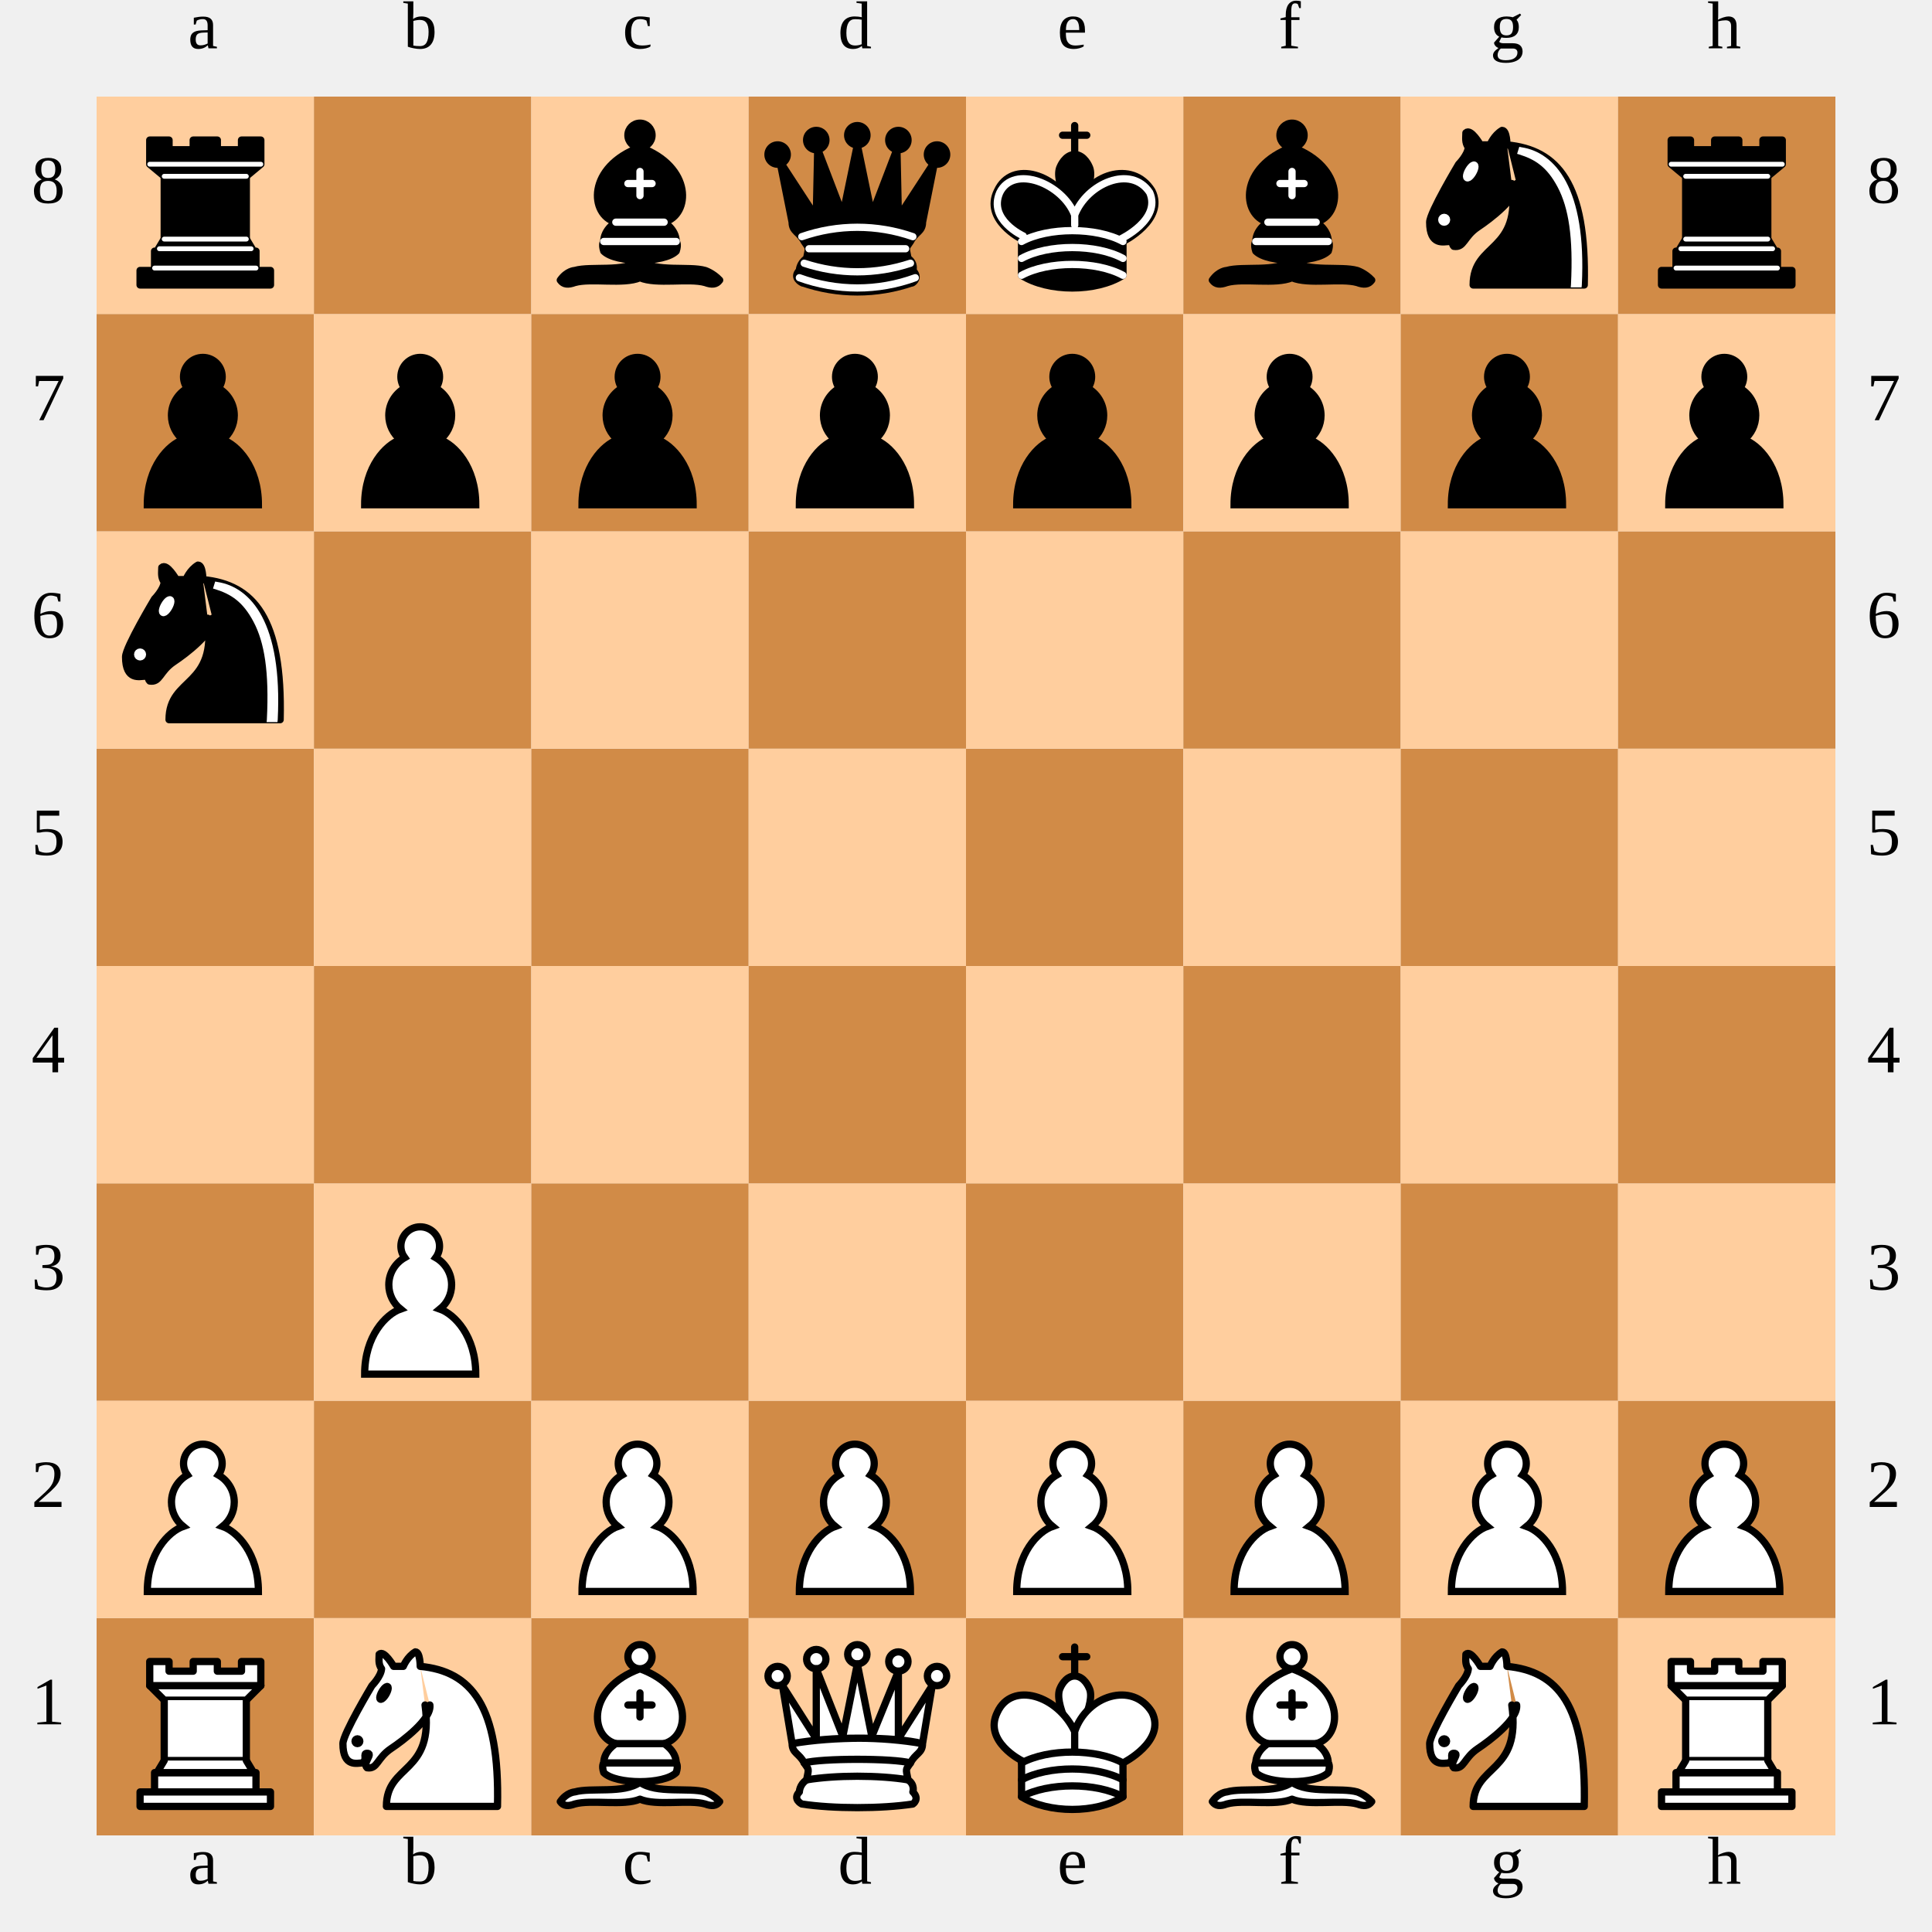
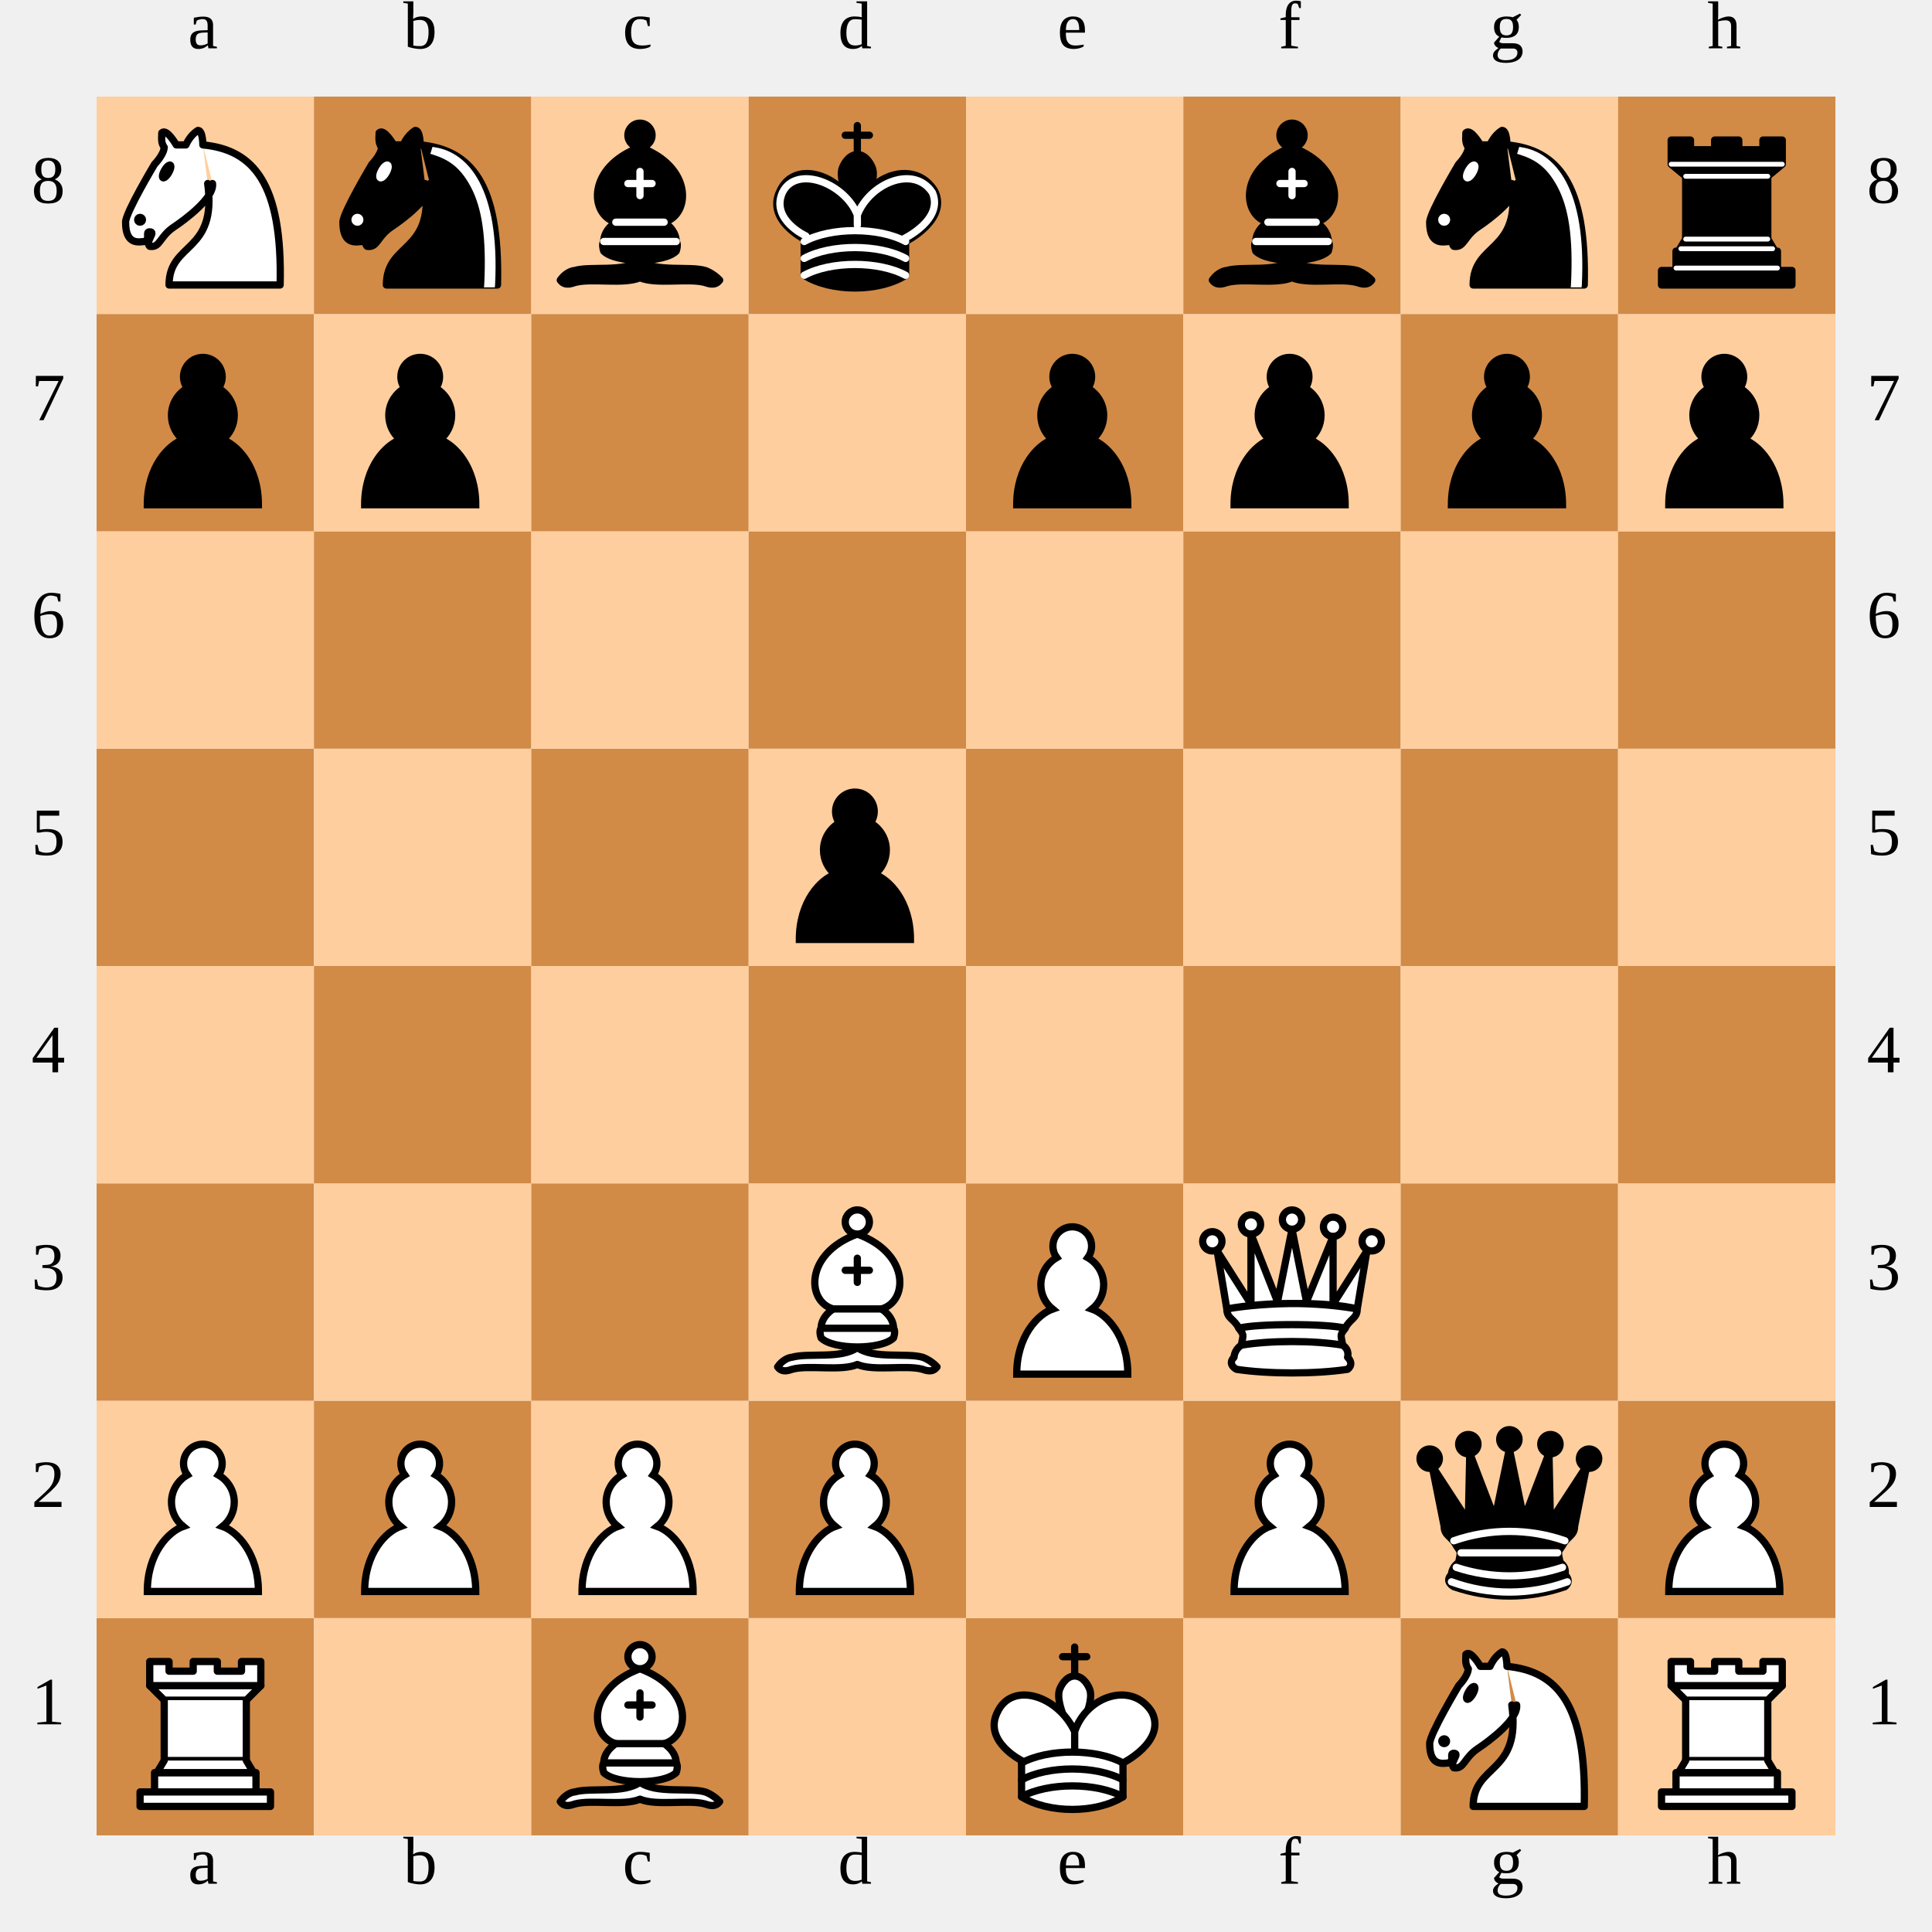
<svg xmlns="http://www.w3.org/2000/svg" xmlns:xlink="http://www.w3.org/1999/xlink" version="1.1" width="400" height="400">
  <style>.square.light {
  fill: #ffce9e;
}
.square.dark {
  fill: #d18b47;
}

.square.dark.lastmove {
  fill: #aaa23b;
}
.square.light.lastmove {
  fill: #cdd16a;
}

.check {
  fill: url(#check_gradient);
}
</style>
  <defs>
    <g id="white-bishop" class="white bishop" fill="none" fill-rule="evenodd" stroke="#000" stroke-width="1.5" stroke-linecap="round" stroke-linejoin="round">
      <g fill="#fff" stroke-linecap="butt">
        <path d="M9 36c3.39-.97 10.11.43 13.5-2 3.39 2.43 10.11 1.03 13.5 2 0 0 1.65.54 3 2-.68.97-1.65.99-3 .5-3.39-.97-10.11.46-13.5-1-3.39 1.46-10.11.03-13.5 1-1.354.49-2.323.47-3-.5 1.354-1.94 3-2 3-2zM15 32c2.5 2.5 12.5 2.5 15 0 .5-1.5 0-2 0-2 0-2.5-2.5-4-2.5-4 5.5-1.5 6-11.5-5-15.5-11 4-10.5 14-5 15.5 0 0-2.5 1.5-2.5 4 0 0-.5.5 0 2zM25 8a2.5 2.5 0 1 1-5 0 2.5 2.5 0 1 1 5 0z" />
      </g>
      <path d="M17.5 26h10M15 30h15m-7.5-14.5v5M20 18h5" stroke-linejoin="miter" />
    </g>
    <g id="white-king" class="white king" fill="none" fill-rule="evenodd" stroke="#000" stroke-width="1.5" stroke-linecap="round" stroke-linejoin="round">
      <path d="M22.5 11.63V6M20 8h5" stroke-linejoin="miter" />
      <path d="M22.5 25s4.5-7.5 3-10.5c0 0-1-2.5-3-2.5s-3 2.5-3 2.5c-1.5 3 3 10.5 3 10.5" fill="#fff" stroke-linecap="butt" stroke-linejoin="miter" />
      <path d="M11.5 37c5.5 3.5 15.5 3.5 21 0v-7s9-4.5 6-10.5c-4-6.5-13.5-3.5-16 4V27v-3.5c-3.5-7.5-13-10.5-16-4-3 6 5 10 5 10V37z" fill="#fff" />
      <path d="M11.5 30c5.5-3 15.5-3 21 0m-21 3.5c5.5-3 15.5-3 21 0m-21 3.5c5.5-3 15.5-3 21 0" />
    </g>
    <g id="white-knight" class="white knight" fill="none" fill-rule="evenodd" stroke="#000" stroke-width="1.5" stroke-linecap="round" stroke-linejoin="round">
      <path d="M22 10c10.5 1 16.5 8 16 29H15c0-9 10-6.5 8-21M24 18c.38 2.91-5.55 7.37-8 9-3 2-2.82 4.34-5 4-1.042-.94 1.41-3.04 0-3-1 0 .19 1.23-1 2-1 0-4.003 1-4-4 0-2 6-12 6-12s1.89-1.9 2-3.5c-.73-.994-.5-2-.5-3 1-1 3 2.5 3 2.5h2s.78-1.992 2.5-3c1 0 1 3 1 3" fill="#fff" />
      <path d="M9.5 25.5a.5.5 0 1 1-1 0 .5.5 0 1 1 1 0zM14.933 15.75a.5 1.5 30 1 1-.866-.5.5 1.5 30 1 1 .866.5z" fill="#000" />
    </g>
    <g id="white-queen" class="white queen" fill="#fff" fill-rule="evenodd" stroke="#000" stroke-width="1.5" stroke-linecap="round" stroke-linejoin="round">
      <path d="M8 12a2 2 0 1 1-4 0 2 2 0 1 1 4 0zM24.5 7.5a2 2 0 1 1-4 0 2 2 0 1 1 4 0zM41 12a2 2 0 1 1-4 0 2 2 0 1 1 4 0zM16 8.5a2 2 0 1 1-4 0 2 2 0 1 1 4 0zM33 9a2 2 0 1 1-4 0 2 2 0 1 1 4 0z" />
      <path d="M9 26c8.5-1.5 21-1.5 27 0l2-12-7 11V11l-5.5 13.5-3-15-3 15-5.5-14V25L7 14l2 12zM9 26c0 2 1.5 2 2.5 4 1 1.5 1 1 .5 3.5-1.5 1-1.5 2.5-1.5 2.5-1.5 1.5.5 2.5.5 2.5 6.5 1 16.5 1 23 0 0 0 1.5-1 0-2.5 0 0 .5-1.5-1-2.5-.5-2.5-.5-2 .5-3.5 1-2 2.5-2 2.5-4-8.5-1.5-18.5-1.5-27 0z" stroke-linecap="butt" />
      <path d="M11.5 30c3.5-1 18.5-1 22 0M12 33.5c6-1 15-1 21 0" fill="none" />
    </g>
    <g id="white-pawn" class="white pawn">
      <path d="M22 9c-2.21 0-4 1.79-4 4 0 .89.29 1.71.78 2.38-1.95 1.12-3.28 3.21-3.28 5.62 0 2.03.94 3.84 2.41 5.03-3 1.06-7.41 5.55-7.41 13.47h23c0-7.92-4.41-12.41-7.41-13.47 1.47-1.19 2.41-3 2.41-5.03 0-2.41-1.33-4.5-3.28-5.62.49-.67.78-1.49.78-2.38 0-2.21-1.79-4-4-4z" fill="#fff" stroke="#000" stroke-width="1.5" stroke-linecap="round" />
    </g>
    <g id="white-rook" class="white rook" fill="#fff" fill-rule="evenodd" stroke="#000" stroke-width="1.5" stroke-linecap="round" stroke-linejoin="round">
      <path d="M9 39h27v-3H9v3zM12 36v-4h21v4H12zM11 14V9h4v2h5V9h5v2h5V9h4v5" stroke-linecap="butt" />
      <path d="M34 14l-3 3H14l-3-3" />
      <path d="M31 17v12.5H14V17" stroke-linecap="butt" stroke-linejoin="miter" />
      <path d="M31 29.5l1.5 2.5h-20l1.5-2.5" />
      <path d="M11 14h23" fill="none" stroke-linejoin="miter" />
    </g>
    <g id="black-bishop" class="black bishop" fill="none" fill-rule="evenodd" stroke="#000" stroke-width="1.5" stroke-linecap="round" stroke-linejoin="round">
      <path d="M9 36c3.39-.97 10.11.43 13.5-2 3.39 2.43 10.11 1.03 13.5 2 0 0 1.65.54 3 2-.68.97-1.65.99-3 .5-3.39-.97-10.11.46-13.5-1-3.39 1.46-10.11.03-13.5 1-1.354.49-2.323.47-3-.5 1.354-1.94 3-2 3-2zm6-4c2.5 2.5 12.5 2.5 15 0 .5-1.5 0-2 0-2 0-2.5-2.5-4-2.5-4 5.5-1.5 6-11.5-5-15.5-11 4-10.5 14-5 15.5 0 0-2.5 1.5-2.5 4 0 0-.5.5 0 2zM25 8a2.5 2.5 0 1 1-5 0 2.5 2.5 0 1 1 5 0z" fill="#000" stroke-linecap="butt" />
      <path d="M17.5 26h10M15 30h15m-7.5-14.5v5M20 18h5" stroke="#fff" stroke-linejoin="miter" />
    </g>
    <g id="black-king" class="black king" fill="none" fill-rule="evenodd" stroke="#000" stroke-width="1.5" stroke-linecap="round" stroke-linejoin="round">
      <path d="M22.5 11.63V6" stroke-linejoin="miter" />
      <path d="M22.5 25s4.5-7.5 3-10.5c0 0-1-2.5-3-2.5s-3 2.5-3 2.5c-1.5 3 3 10.5 3 10.5" fill="#000" stroke-linecap="butt" stroke-linejoin="miter" />
      <path d="M11.5 37c5.5 3.5 15.5 3.5 21 0v-7s9-4.5 6-10.5c-4-6.5-13.5-3.5-16 4V27v-3.5c-3.5-7.5-13-10.5-16-4-3 6 5 10 5 10V37z" fill="#000" />
      <path d="M20 8h5" stroke-linejoin="miter" />
      <path d="M32 29.5s8.5-4 6.03-9.65C34.15 14 25 18 22.5 24.5l.01 2.1-.01-2.1C20 18 9.906 14 6.997 19.85c-2.497 5.65 4.853 9 4.853 9M11.5 30c5.5-3 15.5-3 21 0m-21 3.5c5.5-3 15.5-3 21 0m-21 3.5c5.5-3 15.5-3 21 0" stroke="#fff" />
    </g>
    <g id="black-knight" class="black knight" fill="none" fill-rule="evenodd" stroke="#000" stroke-width="1.5" stroke-linecap="round" stroke-linejoin="round">
      <path d="M22 10c10.5 1 16.5 8 16 29H15c0-9 10-6.5 8-21M24 18c.38 2.91-5.55 7.37-8 9-3 2-2.82 4.34-5 4-1.042-.94 1.41-3.04 0-3-1 0 .19 1.23-1 2-1 0-4.003 1-4-4 0-2 6-12 6-12s1.89-1.9 2-3.5c-.73-.994-.5-2-.5-3 1-1 3 2.5 3 2.5h2s.78-1.992 2.5-3c1 0 1 3 1 3" fill="#000" />
      <path d="M9.5 25.5a.5.5 0 1 1-1 0 .5.5 0 1 1 1 0zM14.933 15.75a.5 1.5 30 1 1-.866-.5.5 1.5 30 1 1 .866.5z" fill="#fff" stroke="#fff" />
      <path d="M24.55 10.4l-.45 1.45.5.15c3.15 1 5.65 2.49 7.9 6.75S35.75 29.06 35.25 39l-.05.5h2.25l.05-.5c.5-10.06-.88-16.85-3.25-21.34-2.37-4.49-5.79-6.64-9.19-7.16l-.51-.1z" fill="#fff" stroke="none" />
    </g>
    <g id="black-queen" class="black-queen" fill="0" fill-rule="evenodd" stroke="#000" stroke-width="1.5" stroke-linecap="round" stroke-linejoin="round">
      <g fill="#000" stroke="none">
        <circle cx="6" cy="12" r="2.75" />
        <circle cx="14" cy="9" r="2.75" />
        <circle cx="22.5" cy="8" r="2.75" />
        <circle cx="31" cy="9" r="2.75" />
        <circle cx="39" cy="12" r="2.75" />
      </g>
      <path d="M9 26c8.5-1.5 21-1.5 27 0l2.5-12.5L31 25l-.3-14.1-5.2 13.6-3-14.5-3 14.5-5.2-13.6L14 25 6.5 13.5 9 26zM9 26c0 2 1.5 2 2.5 4 1 1.5 1 1 .5 3.5-1.5 1-1.5 2.5-1.5 2.5-1.5 1.5.5 2.5.5 2.5 6.5 1 16.5 1 23 0 0 0 1.5-1 0-2.5 0 0 .5-1.5-1-2.5-.5-2.5-.5-2 .5-3.5 1-2 2.5-2 2.5-4-8.5-1.5-18.5-1.5-27 0z" stroke-linecap="butt" />
      <path d="M11 38.5a35 35 1 0 0 23 0" fill="none" stroke-linecap="butt" />
      <path d="M11 29a35 35 1 0 1 23 0M12.5 31.5h20M11.5 34.5a35 35 1 0 0 22 0M10.5 37.5a35 35 1 0 0 24 0" fill="none" stroke="#fff" />
    </g>
    <g id="black-pawn" class="black pawn">
      <path d="M22 9c-2.21 0-4 1.79-4 4 0 .89.29 1.71.78 2.38-1.95 1.12-3.28 3.21-3.28 5.62 0 2.03.94 3.84 2.41 5.03-3 1.06-7.41 5.55-7.41 13.47h23c0-7.92-4.41-12.41-7.41-13.47 1.47-1.19 2.41-3 2.41-5.03 0-2.41-1.33-4.5-3.28-5.62.49-.67.78-1.49.78-2.38 0-2.21-1.79-4-4-4z" stroke="#000" stroke-width="1.5" stroke-linecap="round" />
    </g>
    <g id="black-rook" class="black rook" fill="0" fill-rule="evenodd" stroke="#000" stroke-width="1.5" stroke-linecap="round" stroke-linejoin="round">
      <path d="M9 39h27v-3H9v3zM12.5 32l1.5-2.5h17l1.5 2.5h-20zM12 36v-4h21v4H12z" stroke-linecap="butt" />
      <path d="M14 29.5v-13h17v13H14z" stroke-linecap="butt" stroke-linejoin="miter" />
      <path d="M14 16.5L11 14h23l-3 2.5H14zM11 14V9h4v2h5V9h5v2h5V9h4v5H11z" stroke-linecap="butt" />
      <path d="M12 35.5h21M13 31.5h19M14 29.5h17M14 16.5h17M11 14h23" fill="none" stroke="#fff" stroke-width="1" stroke-linejoin="miter" />
    </g>
  </defs>
  <rect x="20" y="335" class="square dark a1" width="45" height="45" style="stroke: none;" />
  <use xlink:href="#white-rook" transform="translate(20, 335) scale(1 1)" />
  <rect x="65" y="335" class="square light b1" width="45" height="45" style="stroke: none;" />
-   <use xlink:href="#white-knight" transform="translate(65, 335) scale(1 1)" />
  <rect x="110" y="335" class="square dark c1" width="45" height="45" style="stroke: none;" />
  <use xlink:href="#white-bishop" transform="translate(110, 335) scale(1 1)" />
  <rect x="155" y="335" class="square light d1" width="45" height="45" style="stroke: none;" />
-   <use xlink:href="#white-queen" transform="translate(155, 335) scale(1 1)" />
  <rect x="200" y="335" class="square dark e1" width="45" height="45" style="stroke: none;" />
  <use xlink:href="#white-king" transform="translate(200, 335) scale(1 1)" />
  <rect x="245" y="335" class="square light f1" width="45" height="45" style="stroke: none;" />
-   <use xlink:href="#white-bishop" transform="translate(245, 335) scale(1 1)" />
  <rect x="290" y="335" class="square dark g1" width="45" height="45" style="stroke: none;" />
  <use xlink:href="#white-knight" transform="translate(290, 335) scale(1 1)" />
  <rect x="335" y="335" class="square light h1" width="45" height="45" style="stroke: none;" />
  <use xlink:href="#white-rook" transform="translate(335, 335) scale(1 1)" />
  <rect x="20" y="290" class="square light a2" width="45" height="45" style="stroke: none;" />
  <use xlink:href="#white-pawn" transform="translate(20, 290) scale(1 1)" />
  <rect x="65" y="290" class="square dark b2" width="45" height="45" style="stroke: none;" />
+   <use xlink:href="#white-pawn" transform="translate(65, 290) scale(1 1)" />
  <rect x="110" y="290" class="square light c2" width="45" height="45" style="stroke: none;" />
  <use xlink:href="#white-pawn" transform="translate(110, 290) scale(1 1)" />
  <rect x="155" y="290" class="square dark d2" width="45" height="45" style="stroke: none;" />
  <use xlink:href="#white-pawn" transform="translate(155, 290) scale(1 1)" />
  <rect x="200" y="290" class="square light e2" width="45" height="45" style="stroke: none;" />
-   <use xlink:href="#white-pawn" transform="translate(200, 290) scale(1 1)" />
  <rect x="245" y="290" class="square dark f2" width="45" height="45" style="stroke: none;" />
  <use xlink:href="#white-pawn" transform="translate(245, 290) scale(1 1)" />
  <rect x="290" y="290" class="square light g2" width="45" height="45" style="stroke: none;" />
-   <use xlink:href="#white-pawn" transform="translate(290, 290) scale(1 1)" />
+   <use xlink:href="#black-queen" transform="translate(290, 290) scale(1 1)" />
  <rect x="335" y="290" class="square dark h2" width="45" height="45" style="stroke: none;" />
  <use xlink:href="#white-pawn" transform="translate(335, 290) scale(1 1)" />
  <rect x="20" y="245" class="square dark a3" width="45" height="45" style="stroke: none;" />
  <rect x="65" y="245" class="square light b3" width="45" height="45" style="stroke: none;" />
-   <use xlink:href="#white-pawn" transform="translate(65, 245) scale(1 1)" />
  <rect x="110" y="245" class="square dark c3" width="45" height="45" style="stroke: none;" />
  <rect x="155" y="245" class="square light d3" width="45" height="45" style="stroke: none;" />
+   <use xlink:href="#white-bishop" transform="translate(155, 245) scale(1 1)" />
  <rect x="200" y="245" class="square dark e3" width="45" height="45" style="stroke: none;" />
+   <use xlink:href="#white-pawn" transform="translate(200, 245) scale(1 1)" />
  <rect x="245" y="245" class="square light f3" width="45" height="45" style="stroke: none;" />
+   <use xlink:href="#white-queen" transform="translate(245, 245) scale(1 1)" />
  <rect x="290" y="245" class="square dark g3" width="45" height="45" style="stroke: none;" />
  <rect x="335" y="245" class="square light h3" width="45" height="45" style="stroke: none;" />
  <rect x="20" y="200" class="square light a4" width="45" height="45" style="stroke: none;" />
  <rect x="65" y="200" class="square dark b4" width="45" height="45" style="stroke: none;" />
  <rect x="110" y="200" class="square light c4" width="45" height="45" style="stroke: none;" />
  <rect x="155" y="200" class="square dark d4" width="45" height="45" style="stroke: none;" />
  <rect x="200" y="200" class="square light e4" width="45" height="45" style="stroke: none;" />
  <rect x="245" y="200" class="square dark f4" width="45" height="45" style="stroke: none;" />
  <rect x="290" y="200" class="square light g4" width="45" height="45" style="stroke: none;" />
  <rect x="335" y="200" class="square dark h4" width="45" height="45" style="stroke: none;" />
  <rect x="20" y="155" class="square dark a5" width="45" height="45" style="stroke: none;" />
  <rect x="65" y="155" class="square light b5" width="45" height="45" style="stroke: none;" />
  <rect x="110" y="155" class="square dark c5" width="45" height="45" style="stroke: none;" />
  <rect x="155" y="155" class="square light d5" width="45" height="45" style="stroke: none;" />
+   <use xlink:href="#black-pawn" transform="translate(155, 155) scale(1 1)" />
  <rect x="200" y="155" class="square dark e5" width="45" height="45" style="stroke: none;" />
  <rect x="245" y="155" class="square light f5" width="45" height="45" style="stroke: none;" />
  <rect x="290" y="155" class="square dark g5" width="45" height="45" style="stroke: none;" />
  <rect x="335" y="155" class="square light h5" width="45" height="45" style="stroke: none;" />
  <rect x="20" y="110" class="square light a6" width="45" height="45" style="stroke: none;" />
-   <use xlink:href="#black-knight" transform="translate(20, 110) scale(1 1)" />
  <rect x="65" y="110" class="square dark b6" width="45" height="45" style="stroke: none;" />
  <rect x="110" y="110" class="square light c6" width="45" height="45" style="stroke: none;" />
  <rect x="155" y="110" class="square dark d6" width="45" height="45" style="stroke: none;" />
  <rect x="200" y="110" class="square light e6" width="45" height="45" style="stroke: none;" />
  <rect x="245" y="110" class="square dark f6" width="45" height="45" style="stroke: none;" />
  <rect x="290" y="110" class="square light g6" width="45" height="45" style="stroke: none;" />
  <rect x="335" y="110" class="square dark h6" width="45" height="45" style="stroke: none;" />
  <rect x="20" y="65" class="square dark a7" width="45" height="45" style="stroke: none;" />
  <use xlink:href="#black-pawn" transform="translate(20, 65) scale(1 1)" />
  <rect x="65" y="65" class="square light b7" width="45" height="45" style="stroke: none;" />
  <use xlink:href="#black-pawn" transform="translate(65, 65) scale(1 1)" />
  <rect x="110" y="65" class="square dark c7" width="45" height="45" style="stroke: none;" />
-   <use xlink:href="#black-pawn" transform="translate(110, 65) scale(1 1)" />
  <rect x="155" y="65" class="square light d7" width="45" height="45" style="stroke: none;" />
-   <use xlink:href="#black-pawn" transform="translate(155, 65) scale(1 1)" />
  <rect x="200" y="65" class="square dark e7" width="45" height="45" style="stroke: none;" />
  <use xlink:href="#black-pawn" transform="translate(200, 65) scale(1 1)" />
  <rect x="245" y="65" class="square light f7" width="45" height="45" style="stroke: none;" />
  <use xlink:href="#black-pawn" transform="translate(245, 65) scale(1 1)" />
  <rect x="290" y="65" class="square dark g7" width="45" height="45" style="stroke: none;" />
  <use xlink:href="#black-pawn" transform="translate(290, 65) scale(1 1)" />
  <rect x="335" y="65" class="square light h7" width="45" height="45" style="stroke: none;" />
  <use xlink:href="#black-pawn" transform="translate(335, 65) scale(1 1)" />
  <rect x="20" y="20" class="square light a8" width="45" height="45" style="stroke: none;" />
-   <use xlink:href="#black-rook" transform="translate(20, 20) scale(1 1)" />
+   <use xlink:href="#white-knight" transform="translate(20, 20) scale(1 1)" />
  <rect x="65" y="20" class="square dark b8" width="45" height="45" style="stroke: none;" />
+   <use xlink:href="#black-knight" transform="translate(65, 20) scale(1 1)" />
  <rect x="110" y="20" class="square light c8" width="45" height="45" style="stroke: none;" />
  <use xlink:href="#black-bishop" transform="translate(110, 20) scale(1 1)" />
  <rect x="155" y="20" class="square dark d8" width="45" height="45" style="stroke: none;" />
-   <use xlink:href="#black-queen" transform="translate(155, 20) scale(1 1)" />
+   <use xlink:href="#black-king" transform="translate(155, 20) scale(1 1)" />
  <rect x="200" y="20" class="square light e8" width="45" height="45" style="stroke: none;" />
-   <use xlink:href="#black-king" transform="translate(200, 20) scale(1 1)" />
  <rect x="245" y="20" class="square dark f8" width="45" height="45" style="stroke: none;" />
  <use xlink:href="#black-bishop" transform="translate(245, 20) scale(1 1)" />
  <rect x="290" y="20" class="square light g8" width="45" height="45" style="stroke: none;" />
  <use xlink:href="#black-knight" transform="translate(290, 20) scale(1 1)" />
  <rect x="335" y="20" class="square dark h8" width="45" height="45" style="stroke: none;" />
  <use xlink:href="#black-rook" transform="translate(335, 20) scale(1 1)" />
  <text x="42" y="10" text-anchor="middle" alignment-baseline="middle" font-size="14">a</text>
  <text x="42" y="390" text-anchor="middle" alignment-baseline="middle" font-size="14">a</text>
  <text x="87" y="10" text-anchor="middle" alignment-baseline="middle" font-size="14">b</text>
  <text x="87" y="390" text-anchor="middle" alignment-baseline="middle" font-size="14">b</text>
  <text x="132" y="10" text-anchor="middle" alignment-baseline="middle" font-size="14">c</text>
  <text x="132" y="390" text-anchor="middle" alignment-baseline="middle" font-size="14">c</text>
  <text x="177" y="10" text-anchor="middle" alignment-baseline="middle" font-size="14">d</text>
  <text x="177" y="390" text-anchor="middle" alignment-baseline="middle" font-size="14">d</text>
  <text x="222" y="10" text-anchor="middle" alignment-baseline="middle" font-size="14">e</text>
  <text x="222" y="390" text-anchor="middle" alignment-baseline="middle" font-size="14">e</text>
  <text x="267" y="10" text-anchor="middle" alignment-baseline="middle" font-size="14">f</text>
  <text x="267" y="390" text-anchor="middle" alignment-baseline="middle" font-size="14">f</text>
  <text x="312" y="10" text-anchor="middle" alignment-baseline="middle" font-size="14">g</text>
  <text x="312" y="390" text-anchor="middle" alignment-baseline="middle" font-size="14">g</text>
  <text x="357" y="10" text-anchor="middle" alignment-baseline="middle" font-size="14">h</text>
  <text x="357" y="390" text-anchor="middle" alignment-baseline="middle" font-size="14">h</text>
  <text x="10" y="357" text-anchor="middle" alignment-baseline="middle" font-size="14">1</text>
  <text x="390" y="357" text-anchor="middle" alignment-baseline="middle" font-size="14">1</text>
  <text x="10" y="312" text-anchor="middle" alignment-baseline="middle" font-size="14">2</text>
  <text x="390" y="312" text-anchor="middle" alignment-baseline="middle" font-size="14">2</text>
  <text x="10" y="267" text-anchor="middle" alignment-baseline="middle" font-size="14">3</text>
  <text x="390" y="267" text-anchor="middle" alignment-baseline="middle" font-size="14">3</text>
  <text x="10" y="222" text-anchor="middle" alignment-baseline="middle" font-size="14">4</text>
  <text x="390" y="222" text-anchor="middle" alignment-baseline="middle" font-size="14">4</text>
  <text x="10" y="177" text-anchor="middle" alignment-baseline="middle" font-size="14">5</text>
  <text x="390" y="177" text-anchor="middle" alignment-baseline="middle" font-size="14">5</text>
  <text x="10" y="132" text-anchor="middle" alignment-baseline="middle" font-size="14">6</text>
  <text x="390" y="132" text-anchor="middle" alignment-baseline="middle" font-size="14">6</text>
  <text x="10" y="87" text-anchor="middle" alignment-baseline="middle" font-size="14">7</text>
  <text x="390" y="87" text-anchor="middle" alignment-baseline="middle" font-size="14">7</text>
  <text x="10" y="42" text-anchor="middle" alignment-baseline="middle" font-size="14">8</text>
  <text x="390" y="42" text-anchor="middle" alignment-baseline="middle" font-size="14">8</text>
</svg>
